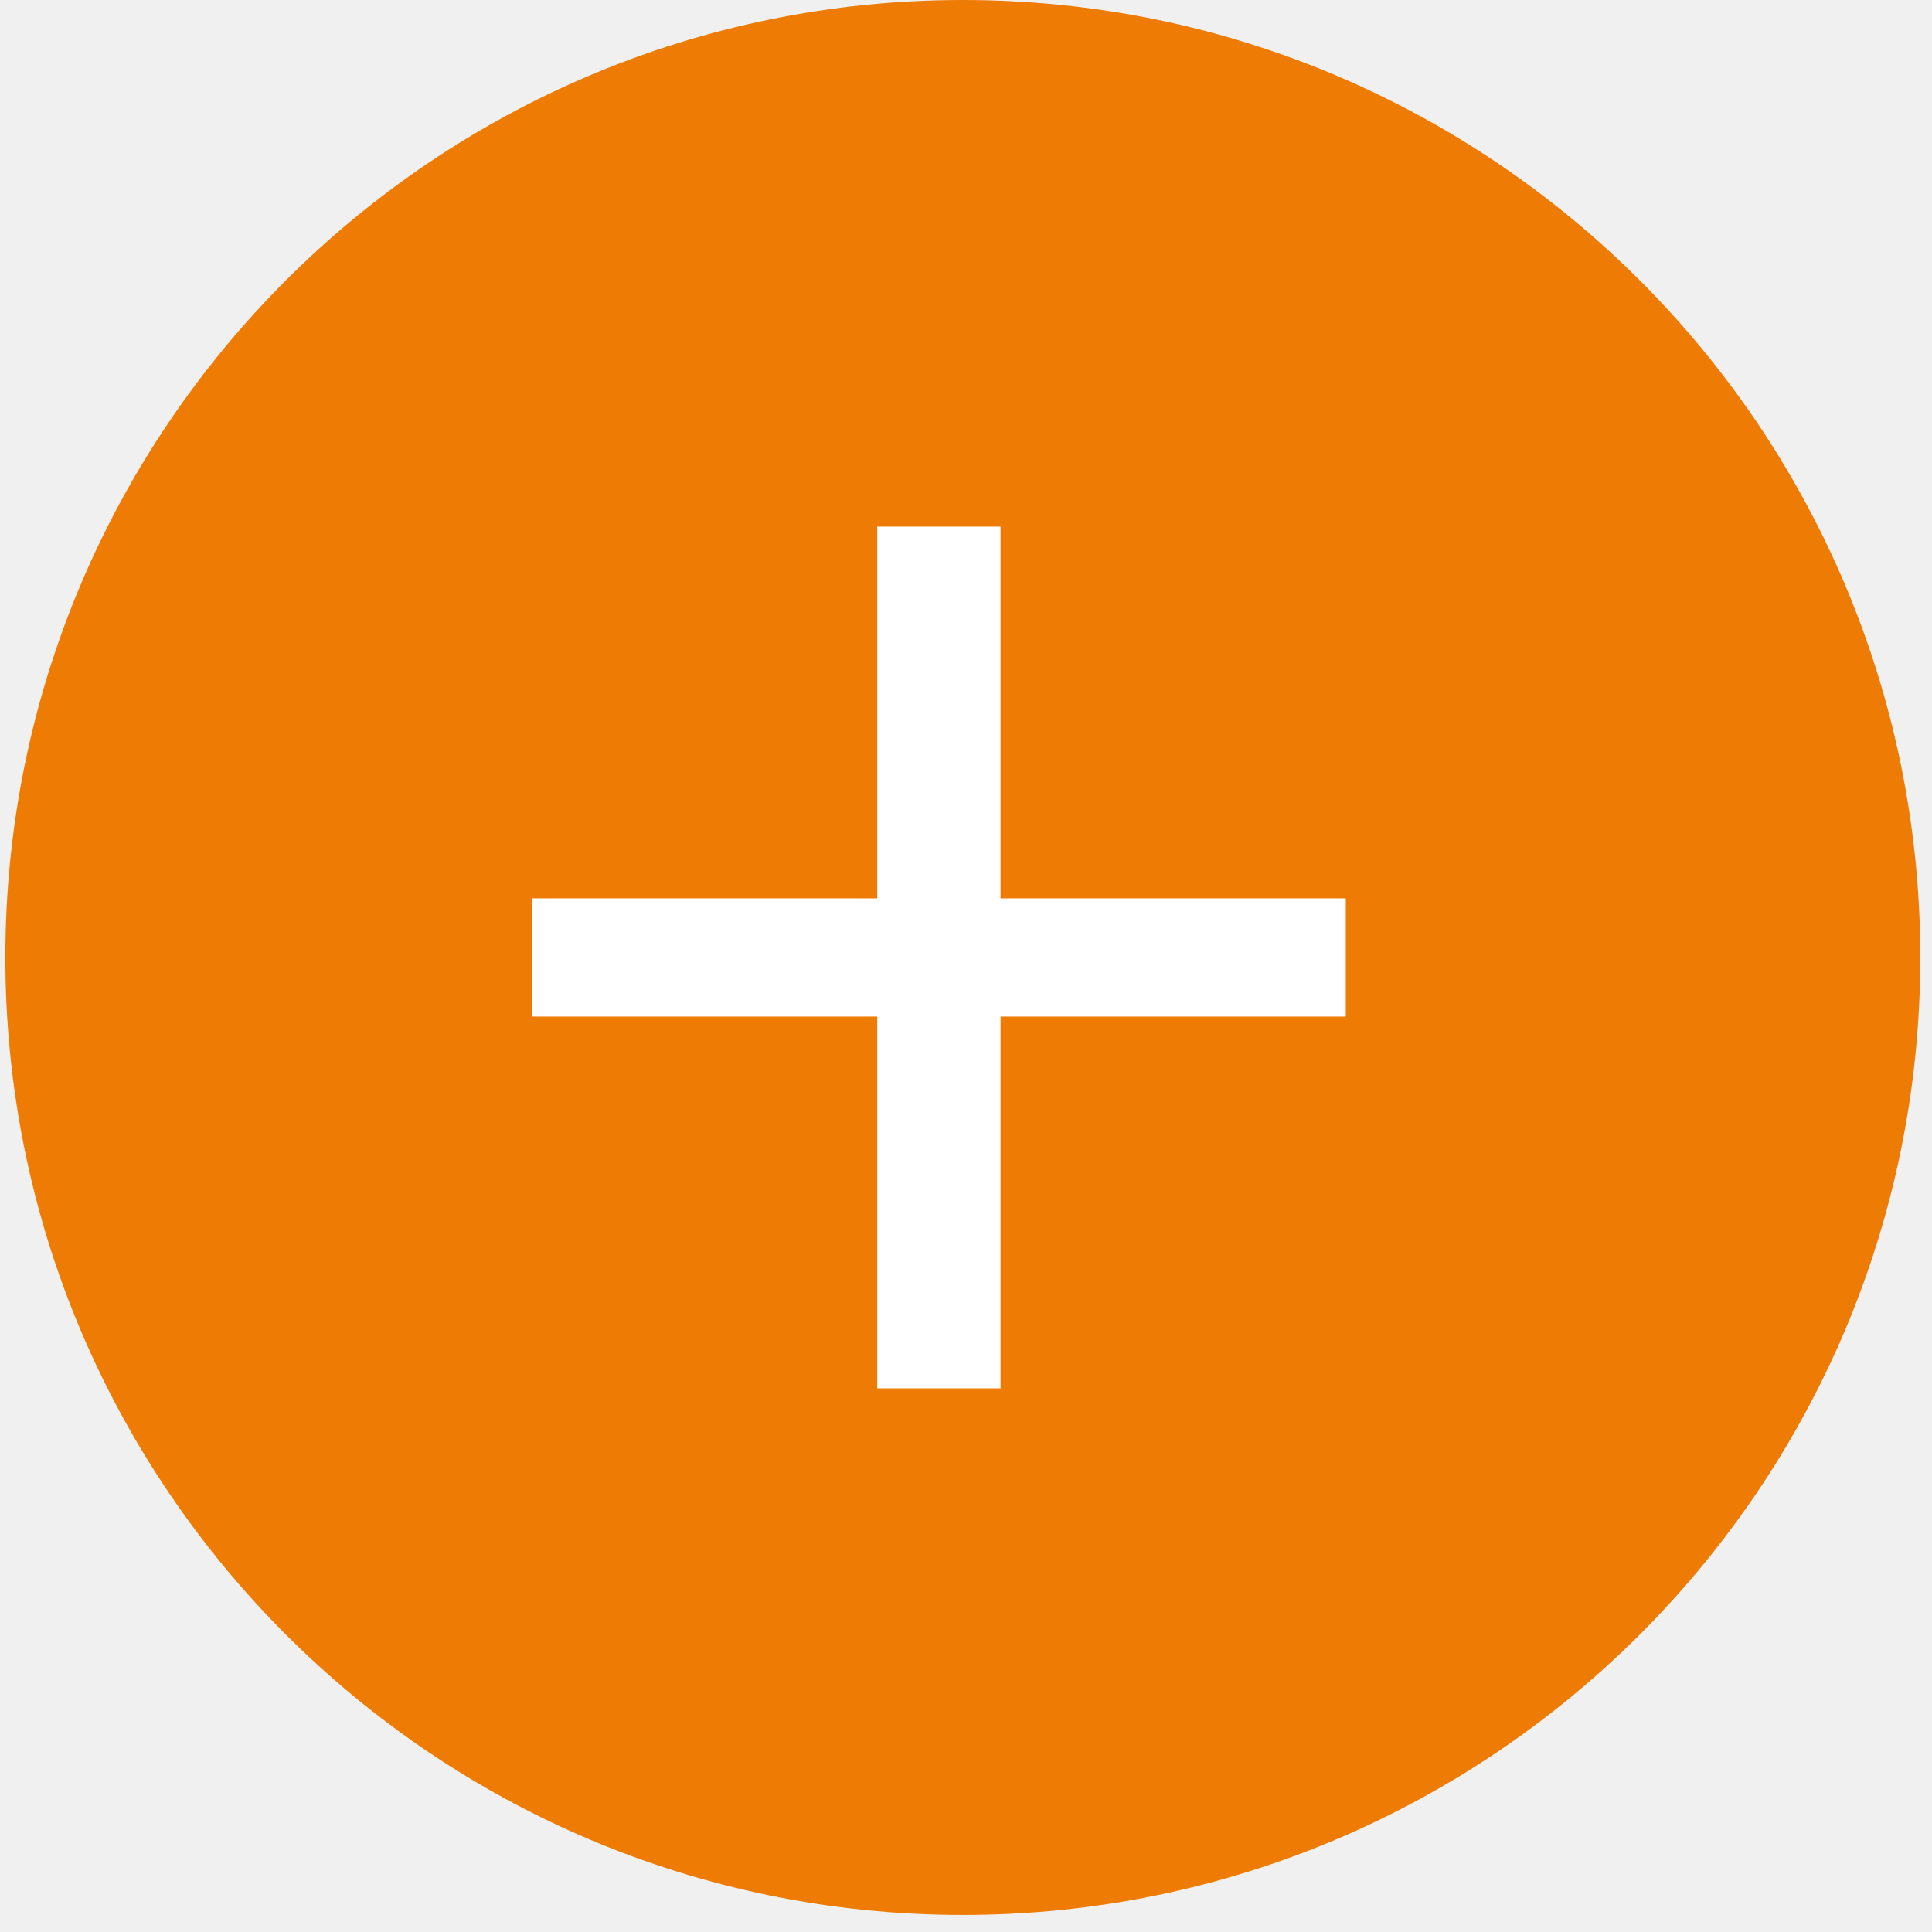
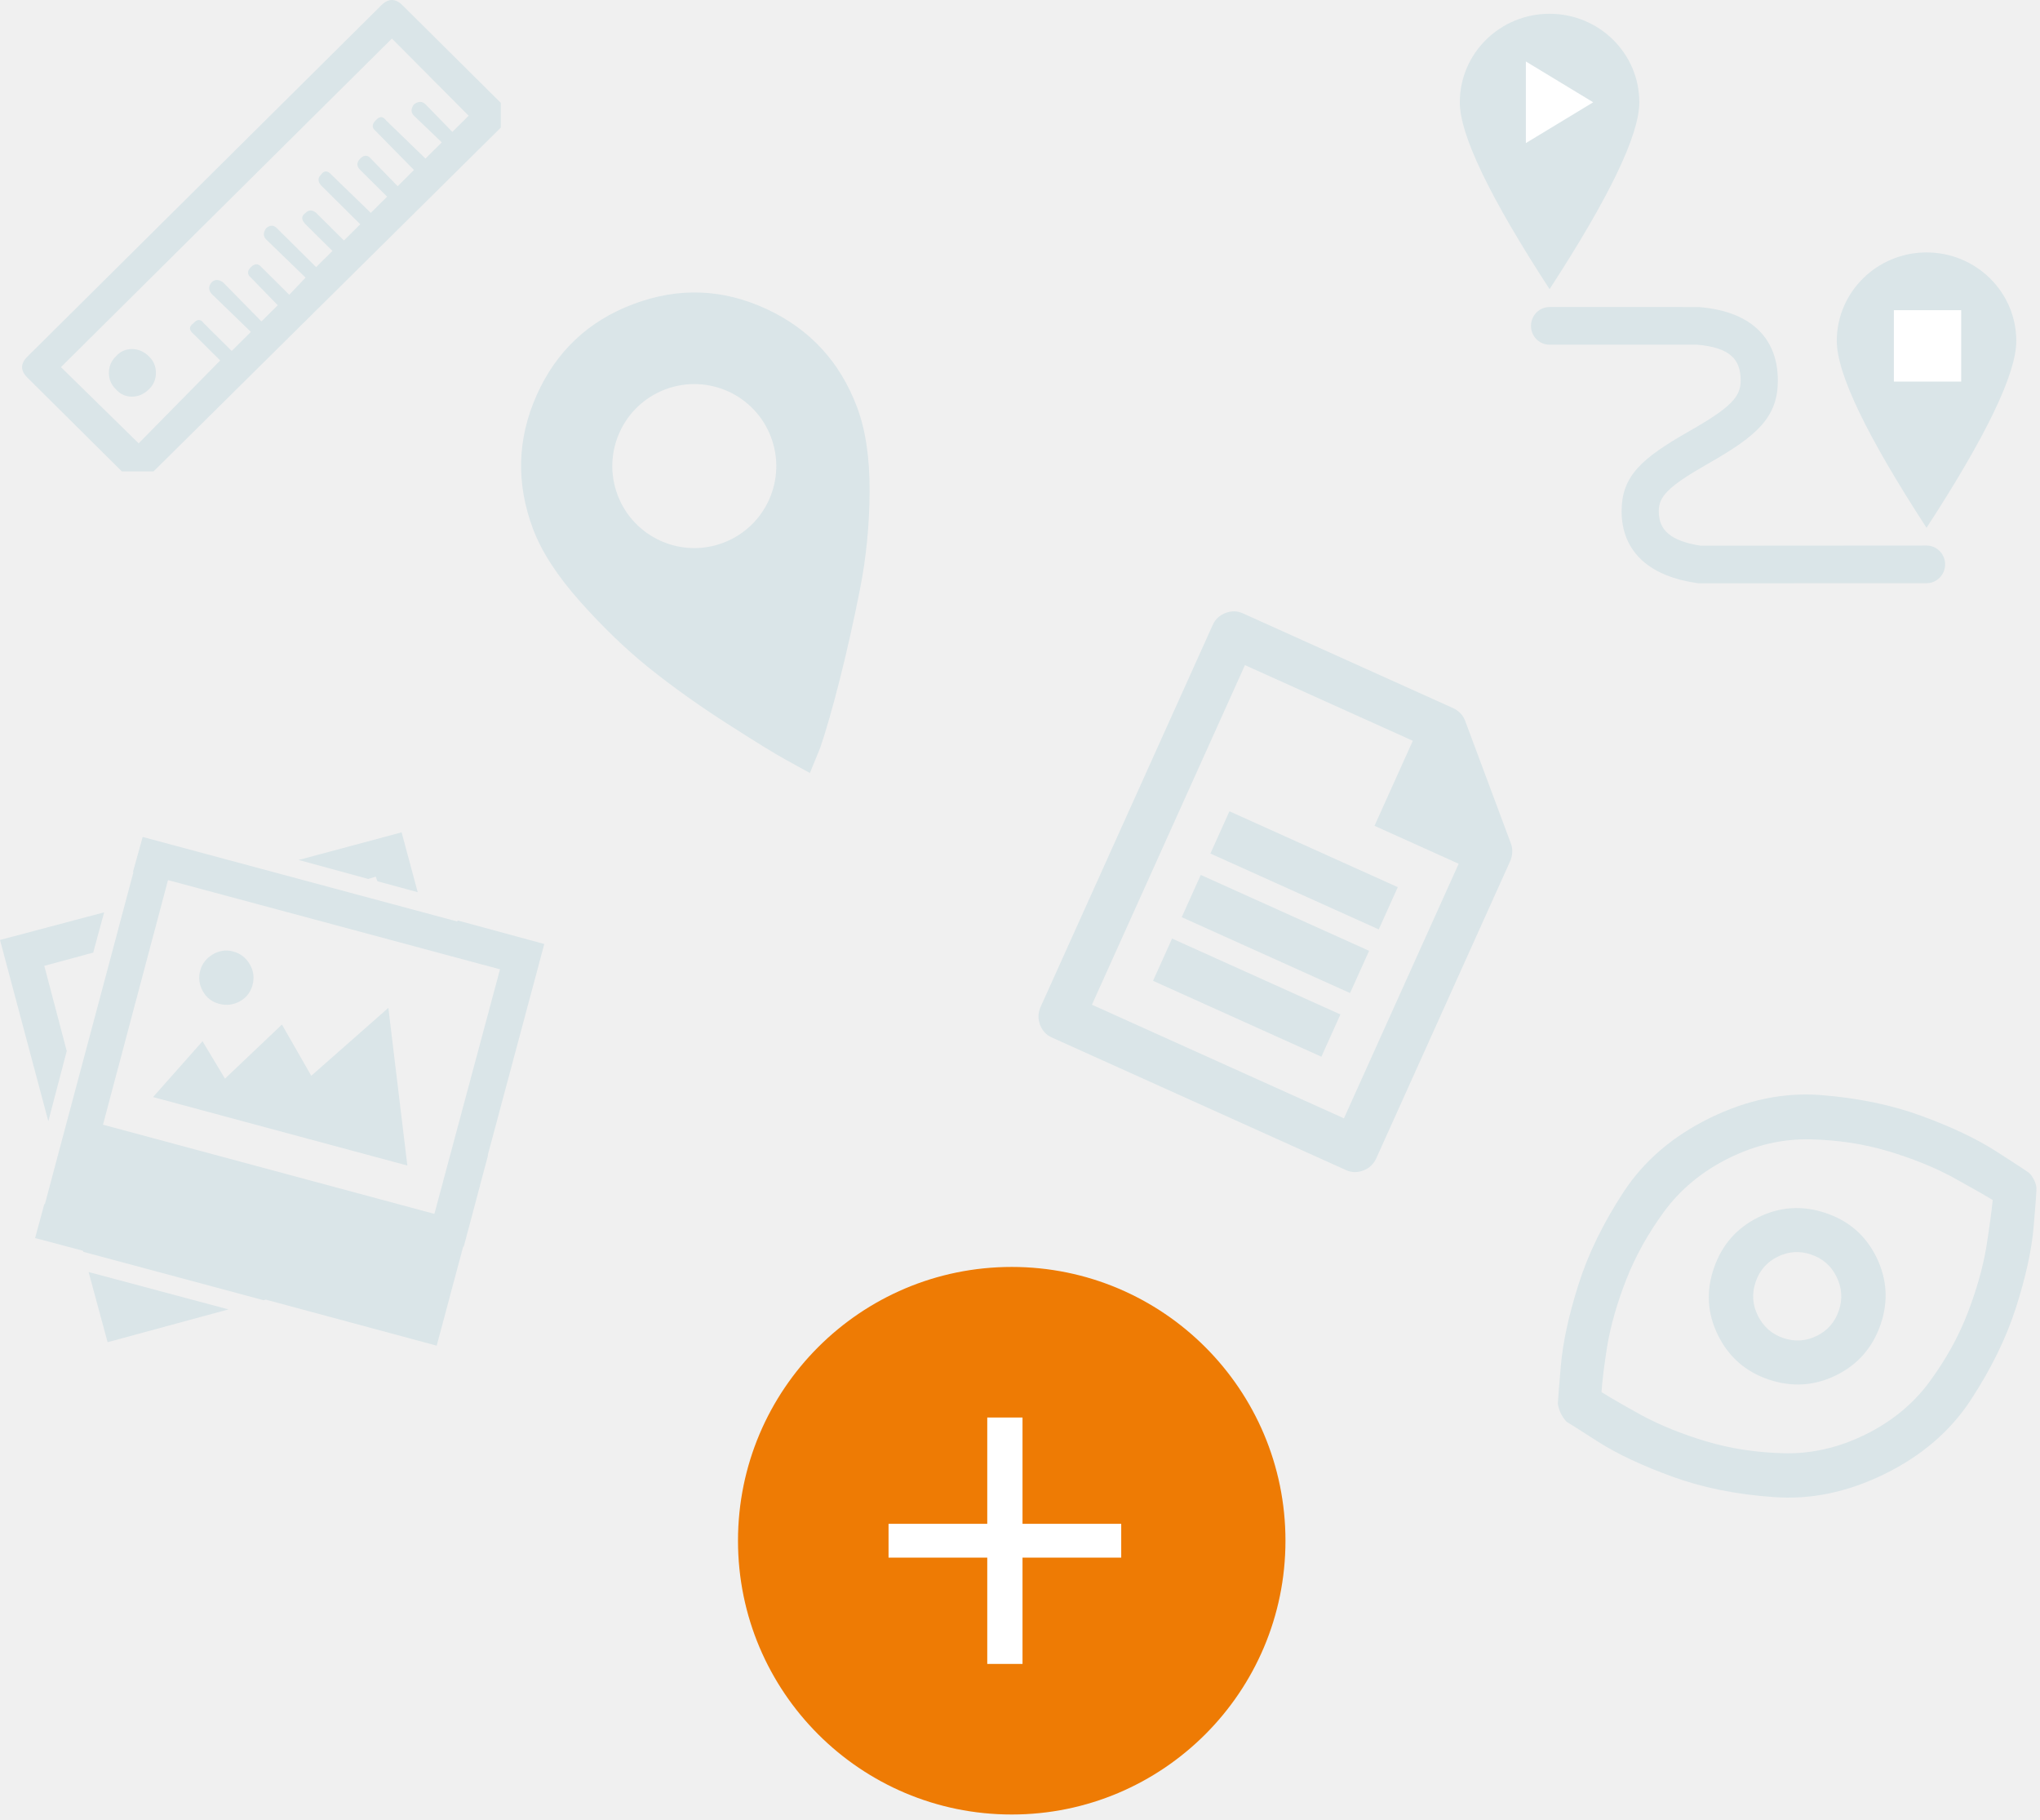
- <svg xmlns="http://www.w3.org/2000/svg" width="75" height="75" viewBox="0 0 75 75" fill="none">
-   <circle cx="37.377" cy="37.169" r="37.169" fill="#EE7B04" />
-   <path d="M34.054 53.895H38.841V39.463H52.244V34.874H38.841V20.443H34.054V34.874H20.651V39.463H34.054V53.895Z" fill="white" />
+ <svg xmlns="http://www.w3.org/2000/svg" width="277" height="247" viewBox="0 0 277 247" fill="none">
+   <circle cx="137.377" cy="209.169" r="37.169" fill="#EE7B04" />
+   <path d="M134.054 225.895H138.841V211.463H152.244V206.875H138.841V192.443H134.054V206.875H120.651V211.463H134.054V225.895Z" fill="white" />
+   <g clip-path="url(#clip0_73_211)">
+     <path d="M66.25 156.906L62.969 169.25H62.891L59.297 182.688L36.094 176.438L35.781 176.516L11.328 169.953L11.25 169.797L4.766 168.078L6.016 163.469H6.094L18.125 118.391H18.047L19.375 113.625L62.109 125.109V124.953L73.906 128.156L66.25 156.75V156.906ZM67.891 131.594L22.812 119.484L13.984 152.688L58.984 164.797L67.891 131.594ZM27.5 141.359L30.547 146.438L38.281 139.094L42.266 146.047L52.734 136.828L55.312 158.234L20.781 148.938L27.5 141.359ZM29.766 136.281C28.776 136.021 28.034 135.448 27.539 134.562C27.044 133.677 26.927 132.74 27.188 131.75C27.448 130.812 28.021 130.083 28.906 129.562C29.792 129.042 30.703 128.911 31.641 129.172C32.63 129.432 33.385 130.005 33.906 130.891C34.427 131.776 34.557 132.714 34.297 133.703C34.036 134.693 33.464 135.435 32.578 135.93C31.693 136.424 30.755 136.542 29.766 136.281ZM51.016 119.016L50 119.328L40.547 116.75L54.531 113L56.719 121.125L51.25 119.641L51.016 119.016ZM6.016 131.125L9.062 142.688L6.562 152.219L0 127.609L14.141 123.859L12.656 129.328L6.016 131.125ZM14.609 182.219L12.031 172.688L31.016 177.766L14.609 182.219Z" fill="#DAE5E8" />
+   </g>
+   <g clip-path="url(#clip1_73_211)">
+     <path d="M160.459 124.517L183.317 134.819L185.903 129.081L163.044 118.779L160.459 124.517ZM156.564 133.157L179.423 143.459L182.009 137.721L159.15 127.419L156.564 133.157ZM164.353 115.876L187.211 126.178L189.797 120.441L166.938 110.139L164.353 115.876ZM205.164 114.535L198.937 97.841C198.791 97.451 198.57 97.108 198.275 96.812C197.979 96.516 197.653 96.288 197.297 96.128L168.757 83.265C168 82.924 167.216 82.909 166.405 83.22C165.595 83.532 165.017 84.07 164.672 84.835L141.308 136.676C140.943 137.486 140.912 138.298 141.216 139.111C141.519 139.925 142.05 140.502 142.807 140.844L182.776 158.857C183.533 159.198 184.317 159.213 185.128 158.902C185.938 158.59 186.526 158.03 186.891 157.22L205.053 116.921C205.215 116.561 205.311 116.171 205.339 115.751C205.368 115.331 205.309 114.925 205.164 114.535ZM182.488 151.824L148.267 136.401L169.045 90.298L191.837 100.57L186.635 112.113L198.064 117.264L182.488 151.824Z" fill="#DAE5E8" />
+   </g>
+   <path fill-rule="evenodd" clip-rule="evenodd" d="M85.992 41.283C92.092 38.986 98.099 39.197 104.011 41.919C109.924 44.64 114.044 49.089 116.37 55.266C117.533 58.354 118.103 62.178 118.079 66.738C118.055 71.297 117.617 75.728 116.766 80.03C115.914 84.332 115.003 88.401 114.032 92.237C113.061 96.072 112.175 99.164 111.375 101.514L109.97 104.943C109.117 104.468 107.983 103.843 106.567 103.068C105.152 102.293 102.518 100.669 98.665 98.196C94.812 95.722 91.316 93.228 88.178 90.713C85.04 88.198 81.914 85.195 78.801 81.703C75.688 78.211 73.55 74.921 72.387 71.833C70.06 65.656 70.221 59.595 72.869 53.649C75.517 47.703 79.891 43.581 85.992 41.283ZM98.199 73.692C103.952 71.525 106.859 65.105 104.692 59.351C102.525 53.598 96.105 50.691 90.351 52.858C84.598 55.025 81.691 61.446 83.858 67.199C86.025 72.952 92.446 75.859 98.199 73.692Z" fill="#DAE5E8" />
+   <path d="M275.465 159.188C275.215 158.998 273.759 158.047 271.096 156.335C268.433 154.622 265.053 153.015 260.957 151.511C256.861 150.008 252.295 149.06 247.261 148.668C242.226 148.277 237.192 149.316 232.157 151.788C227.123 154.26 223.221 157.607 220.452 161.83C217.684 166.053 215.641 170.245 214.326 174.405C213.01 178.566 212.215 182.223 211.942 185.377C211.668 188.531 211.53 190.265 211.528 190.579C211.608 191.06 211.746 191.5 211.941 191.899C212.137 192.297 212.401 192.675 212.733 193.033C212.941 193.139 214.377 194.048 217.04 195.761C219.682 197.431 223.046 199.008 227.132 200.49C231.218 201.972 235.768 202.888 240.782 203.238C245.817 203.63 250.851 202.59 255.886 200.119C260.92 197.647 264.822 194.299 267.59 190.076C270.359 185.853 272.407 181.672 273.733 177.533C275.059 173.393 275.858 169.747 276.132 166.592C276.406 163.438 276.534 161.683 276.515 161.328C276.517 161.014 276.41 160.637 276.194 160.197C275.978 159.756 275.735 159.42 275.465 159.188ZM253.259 194.769C249.651 196.541 245.977 197.382 242.236 197.292C238.495 197.202 234.993 196.67 231.729 195.695C228.465 194.72 225.563 193.555 223.023 192.199C220.524 190.822 218.672 189.753 217.465 188.992C217.537 187.654 217.793 185.576 218.231 182.758C218.712 179.919 219.575 176.905 220.821 173.716C222.067 170.527 223.798 167.425 226.015 164.41C228.273 161.375 231.206 158.972 234.814 157.2C238.422 155.429 242.097 154.588 245.838 154.678C249.578 154.768 253.081 155.3 256.345 156.275C259.609 157.249 262.511 158.415 265.051 159.771C267.55 161.148 269.392 162.196 270.578 162.915C270.442 164.335 270.155 166.455 269.717 169.274C269.236 172.113 268.384 175.122 267.159 178.3C265.934 181.479 264.213 184.576 261.996 187.59C259.78 190.605 256.867 192.998 253.259 194.769ZM238.769 165.255C235.832 166.697 233.82 168.987 232.731 172.125C231.642 175.263 231.819 178.3 233.26 181.237C234.723 184.215 237.028 186.233 240.177 187.291C243.325 188.348 246.368 188.156 249.305 186.714C252.241 185.273 254.254 182.983 255.343 179.845C256.432 176.707 256.245 173.649 254.783 170.67C253.341 167.733 251.046 165.736 247.897 164.679C244.748 163.621 241.706 163.813 238.769 165.255ZM246.679 181.365C245.21 182.086 243.694 182.18 242.13 181.646C240.567 181.112 239.414 180.09 238.672 178.58C237.951 177.111 237.858 175.595 238.392 174.031C238.926 172.468 239.927 171.325 241.395 170.604C242.864 169.883 244.38 169.79 245.943 170.324C247.507 170.858 248.65 171.859 249.371 173.327C250.112 174.838 250.216 176.375 249.682 177.938C249.148 179.502 248.147 180.644 246.679 181.365Z" fill="#DAE5E8" />
+   <g clip-path="url(#clip2_73_211)">
+     <path d="M68.195 14.158L54.648 0.711C53.693 -0.237 52.738 -0.237 51.783 0.711L3.716 48.42C2.761 49.368 2.761 50.316 3.716 51.265L17.264 64.711C18.219 65.659 19.174 65.659 20.129 64.711L68.195 17.131C68.543 16.787 68.716 16.312 68.716 15.709C68.716 15.106 68.543 14.589 68.195 14.158ZM61.422 17.907L57.775 14.158C57.34 13.727 56.819 13.727 56.211 14.158C55.777 14.761 55.777 15.278 56.211 15.709L59.989 19.329L57.775 21.527L52.434 16.356C52 15.752 51.522 15.752 51.001 16.356C50.48 16.873 50.48 17.347 51.001 17.778L56.211 23.079L53.997 25.277L50.35 21.527C49.916 21.01 49.438 21.01 48.917 21.527C48.396 22.044 48.396 22.562 48.917 23.079L52.564 26.699L50.35 28.897L45.009 23.725C44.488 23.122 44.01 23.122 43.576 23.725C43.142 24.156 43.142 24.63 43.576 25.148L48.917 30.448L46.702 32.647L42.925 28.897C42.404 28.466 41.926 28.466 41.492 28.897C40.884 29.328 40.884 29.845 41.492 30.448L45.139 34.069L42.925 36.267L37.584 30.966C37.15 30.535 36.672 30.535 36.151 30.966C35.717 31.569 35.717 32.086 36.151 32.517L41.492 37.689L39.278 40.016L35.5 36.267C35.066 35.749 34.588 35.749 34.067 36.267C33.546 36.784 33.546 37.258 34.067 37.689L37.714 41.438L35.5 43.636L30.29 38.335C29.682 37.904 29.161 37.904 28.727 38.335C28.292 38.852 28.292 39.37 28.727 39.887L34.067 45.059L31.462 47.644L27.684 43.895C27.25 43.292 26.773 43.292 26.252 43.895C25.644 44.326 25.644 44.8 26.252 45.317L29.899 48.937L18.827 60.186L8.276 49.842L53.215 5.236L63.636 15.709L61.422 17.907ZM20.259 48.42C19.565 47.731 18.783 47.386 17.915 47.386C17.046 47.386 16.308 47.731 15.7 48.42C15.092 49.024 14.789 49.756 14.789 50.618C14.789 51.48 15.092 52.213 15.7 52.816C16.308 53.506 17.046 53.85 17.915 53.85C18.783 53.85 19.565 53.506 20.259 52.816C20.867 52.213 21.171 51.48 21.171 50.618C21.171 49.756 20.867 49.024 20.259 48.42Z" fill="#DAE5E8" />
+   </g>
+   <path d="M210.406 39.255C218.531 26.767 222.594 18.311 222.594 13.886C222.594 7.249 217.137 1.869 210.406 1.869C203.675 1.869 198.219 7.249 198.219 13.886C198.219 18.311 202.281 26.767 210.406 39.255Z" fill="#DAE5E8" />
+   <path d="M216.331 13.886L207.19 19.424V8.347L216.331 13.886Z" fill="white" />
+   <path d="M261.594 71.656C269.719 59.168 273.781 50.712 273.781 46.287C273.781 39.651 268.325 34.27 261.594 34.27C254.863 34.27 249.406 39.651 249.406 46.287C249.406 50.712 253.469 59.168 261.594 71.656Z" fill="#DAE5E8" />
+   <path d="M266.299 51.802H257.159V42.109H266.299V51.802Z" fill="white" />
+   <path d="M210.406 42.182H210.406C209.278 42.182 208.383 43.114 208.383 44.24C208.383 45.366 209.278 46.298 210.406 46.298H230.465C232.783 46.484 234.371 47.03 235.376 47.893C236.362 48.74 236.856 49.953 236.856 51.649C236.856 52.918 236.465 53.92 235.412 55.001C234.328 56.112 232.559 57.291 229.804 58.867C229.804 58.867 229.804 58.867 229.804 58.867L229.521 59.029L229.521 59.029C226.372 60.831 224.162 62.296 222.745 63.87C221.298 65.476 220.688 67.181 220.688 69.401C220.688 71.995 221.573 74.112 223.288 75.686C224.989 77.248 227.463 78.236 230.578 78.679L230.613 78.684L230.649 78.684L261.595 78.678H261.595C262.723 78.677 263.618 77.745 263.617 76.619C263.616 75.493 262.72 74.562 261.592 74.562L230.894 74.583C228.687 74.258 227.151 73.653 226.172 72.805C225.208 71.972 224.735 70.863 224.735 69.401C224.735 68.254 225.103 67.33 226.113 66.311C227.152 65.263 228.852 64.134 231.505 62.616L231.788 62.454L231.788 62.454C235.035 60.597 237.316 59.078 238.78 57.437C240.273 55.763 240.903 53.977 240.903 51.649C240.903 48.834 239.993 46.572 238.211 44.958C236.441 43.355 233.869 42.441 230.64 42.188L230.62 42.187L230.601 42.187L210.406 42.182Z" fill="#DAE5E8" stroke="#DAE5E8" />
+   <defs>
+     <clipPath id="clip0_73_211">
+       <rect width="73.906" height="69.688" fill="white" transform="translate(0 113)" />
+     </clipPath>
+     <clipPath id="clip1_73_211">
+       <rect width="49.998" height="63.156" fill="white" transform="translate(165.95 82) rotate(24.2605)" />
+     </clipPath>
+     <clipPath id="clip2_73_211">
+       <rect width="65" height="64" fill="white" transform="translate(3)" />
+     </clipPath>
+   </defs>
</svg>
